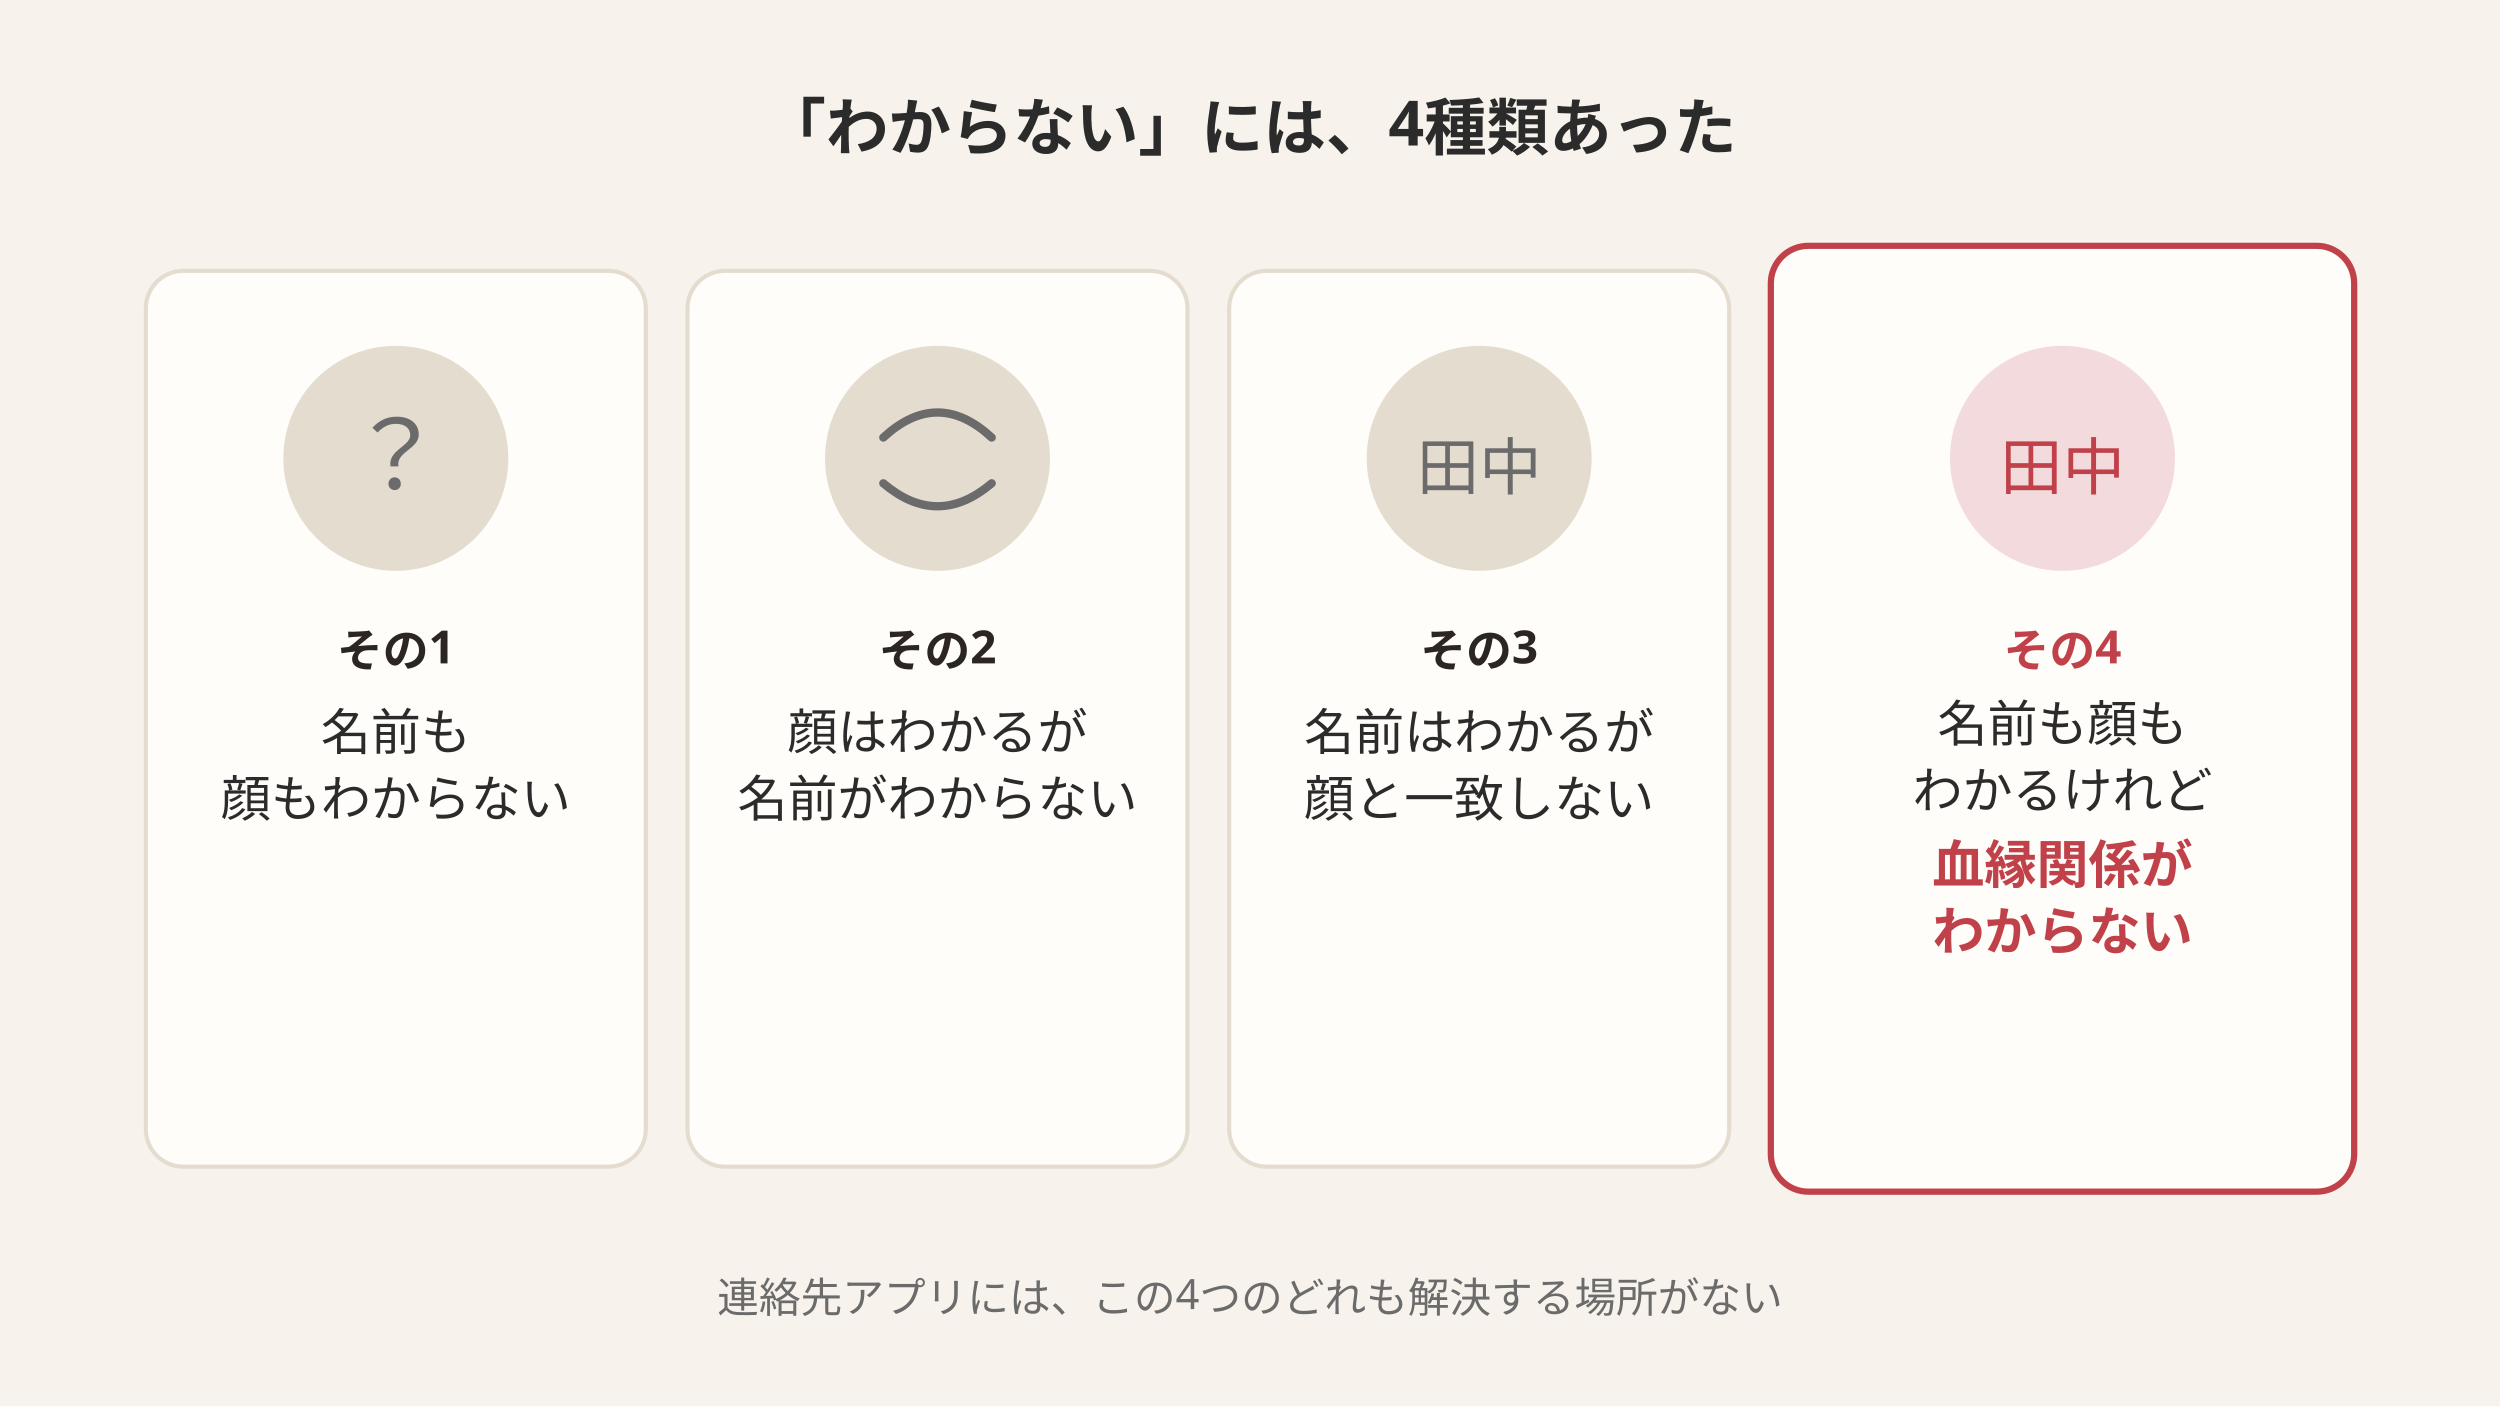
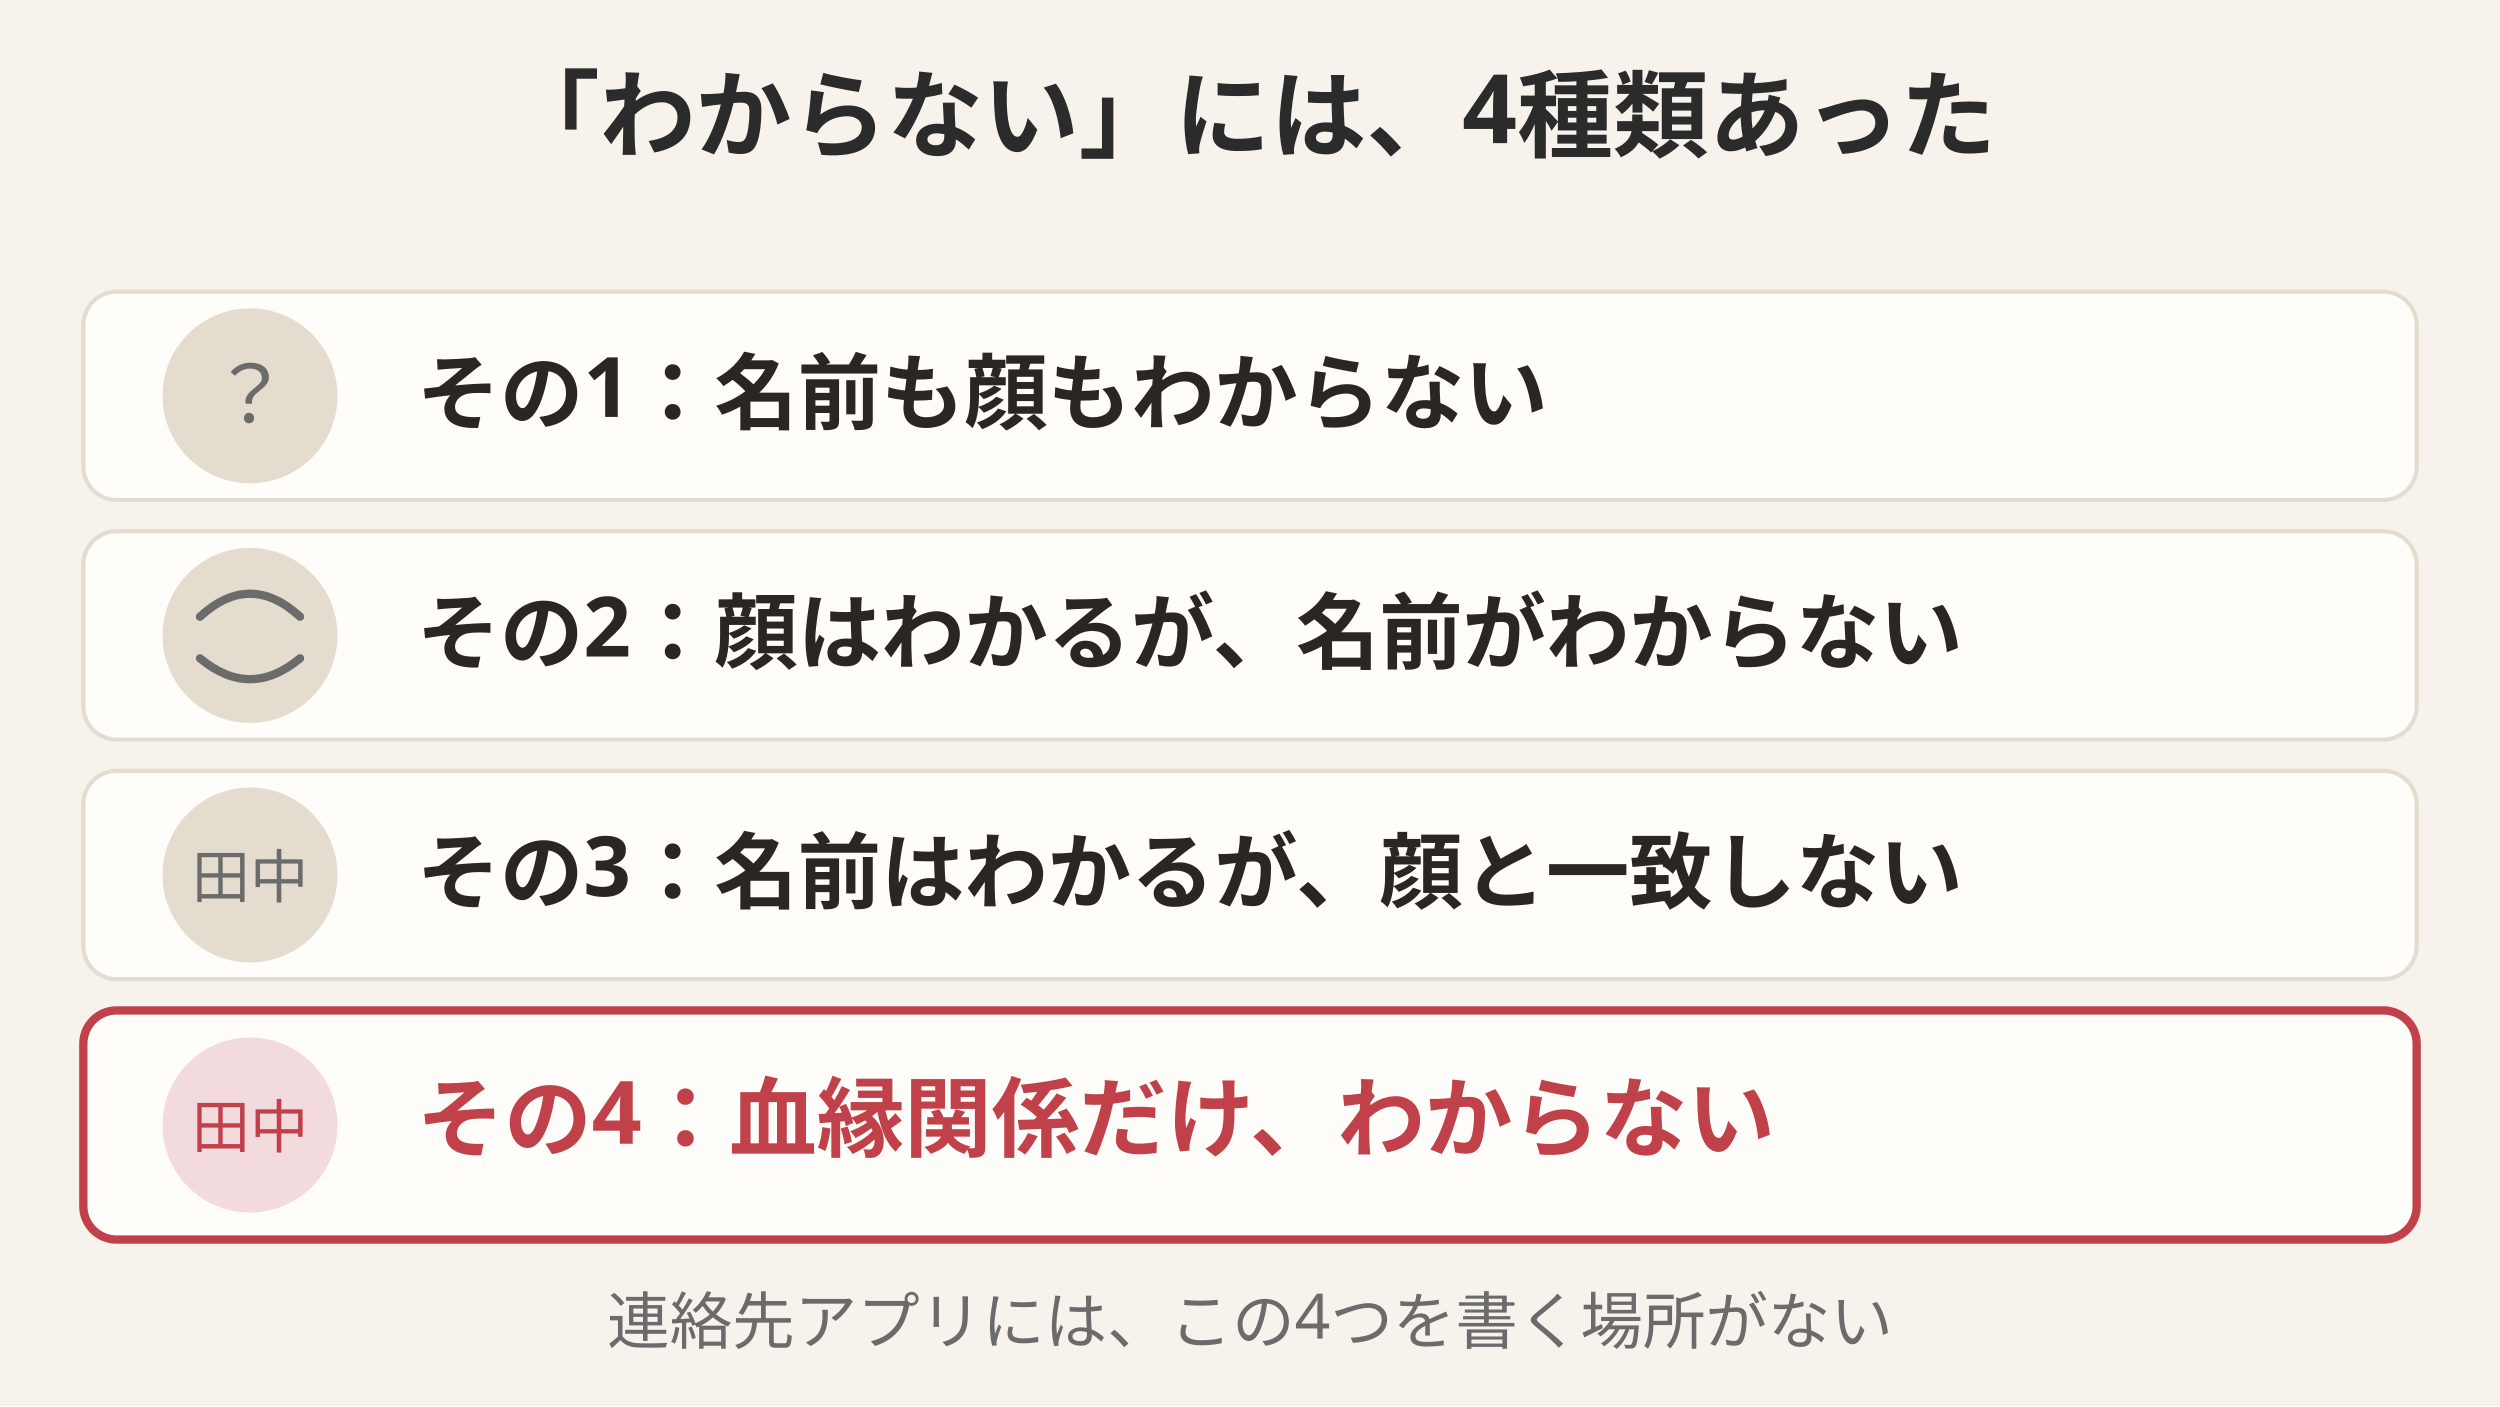
<svg xmlns="http://www.w3.org/2000/svg" width="1200" height="675" viewBox="0 0 1200 675">
  <defs>
-     <style>
-   text{font-family:"IPAGothic","IPAPGothic",sans-serif;}
- </style>
+     <style>text{font-family:"IPAGothic","IPAPGothic",sans-serif;}</style>
  </defs>
  <rect width="1200" height="675" fill="#f7f3ec" />
-   <text x="600" y="72" text-anchor="middle" font-size="30" fill="#2b2b2b" font-weight="bold">「わからない」には、4種類あった</text>
+   <text x="600" y="72" text-anchor="middle" font-size="46" fill="#2b2b2b" font-weight="bold">「わからない」には、4種類あった</text>
  <g>
-     <rect x="70" y="130" width="240" height="430" rx="18" fill="#fffdf9" stroke="#e4ddcf" stroke-width="2" />
-     <circle cx="190" cy="220" r="54" fill="#e4ddcf" />
-     <text x="190" y="235" text-anchor="middle" font-size="46" fill="#6b6b6b">？</text>
-     <text x="190" y="320" text-anchor="middle" font-size="22" fill="#2b2622" font-weight="bold">その1</text>
-     <text x="190" y="360" text-anchor="middle" font-size="24" fill="#2b2b2b">名前も</text>
-     <text x="190" y="392" text-anchor="middle" font-size="24" fill="#2b2b2b">顔もわからない</text>
-     <rect x="330" y="130" width="240" height="430" rx="18" fill="#fffdf9" stroke="#e4ddcf" stroke-width="2" />
-     <circle cx="450" cy="220" r="54" fill="#e4ddcf" />
-     <path d="M424 210 q26 -24 52 0 M424 232 q26 22 52 0" stroke="#6b6b6b" stroke-width="4" fill="none" stroke-linecap="round" />
-     <text x="450" y="320" text-anchor="middle" font-size="22" fill="#2b2622" font-weight="bold">その2</text>
-     <text x="450" y="360" text-anchor="middle" font-size="24" fill="#2b2b2b">顔はわかるが</text>
-     <text x="450" y="392" text-anchor="middle" font-size="24" fill="#2b2b2b">名前がわからない</text>
-     <rect x="590" y="130" width="240" height="430" rx="18" fill="#fffdf9" stroke="#e4ddcf" stroke-width="2" />
-     <circle cx="710" cy="220" r="54" fill="#e4ddcf" />
-     <text x="710" y="235" text-anchor="middle" font-size="30" fill="#6b6b6b">田中</text>
-     <text x="710" y="320" text-anchor="middle" font-size="22" fill="#2b2622" font-weight="bold">その3</text>
-     <text x="710" y="360" text-anchor="middle" font-size="24" fill="#2b2b2b">名前はわかるが</text>
-     <text x="710" y="392" text-anchor="middle" font-size="24" fill="#2b2b2b">顔と一致しない</text>
-     <rect x="850" y="118" width="280" height="454" rx="18" fill="#fffdf9" stroke="#c0414a" stroke-width="3" />
-     <circle cx="990" cy="220" r="54" fill="#f3dadc" />
-     <text x="990" y="235" text-anchor="middle" font-size="30" fill="#c0414a">田中</text>
-     <text x="990" y="320" text-anchor="middle" font-size="22" fill="#c0414a" font-weight="bold">その4</text>
-     <text x="990" y="356" text-anchor="middle" font-size="24" fill="#2b2b2b">名前も顔も</text>
-     <text x="990" y="388" text-anchor="middle" font-size="24" fill="#2b2b2b">わかるけれど</text>
-     <text x="990" y="424" text-anchor="middle" font-size="25" fill="#c0414a" font-weight="bold">血縁関係が</text>
-     <text x="990" y="456" text-anchor="middle" font-size="25" fill="#c0414a" font-weight="bold">わからない</text>
+     <rect x="40" y="140" width="1120" height="100" rx="16" fill="#fffdf9" stroke="#e4ddcf" stroke-width="2" />
+     <circle cx="120" cy="190" r="42" fill="#e4ddcf" />
+     <text x="120" y="203" text-anchor="middle" font-size="38" fill="#6b6b6b">？</text>
+     <text x="200" y="203" font-size="40" fill="#2b2622" font-weight="bold">その1：名前も顔もわからない</text>
  </g>
-   <text x="600" y="630" text-anchor="middle" font-size="20" fill="#6b6b6b">連絡先アプリには、この4つのどれも解決する場所がない</text>
+   <g>
+     <rect x="40" y="255" width="1120" height="100" rx="16" fill="#fffdf9" stroke="#e4ddcf" stroke-width="2" />
+     <circle cx="120" cy="305" r="42" fill="#e4ddcf" />
+     <path d="M96 296 q24 -22 48 0 M96 316 q24 20 48 0" stroke="#6b6b6b" stroke-width="4" fill="none" stroke-linecap="round" />
+     <text x="200" y="318" font-size="40" fill="#2b2622" font-weight="bold">その2：顔はわかるが、名前がわからない</text>
+   </g>
+   <g>
+     <rect x="40" y="370" width="1120" height="100" rx="16" fill="#fffdf9" stroke="#e4ddcf" stroke-width="2" />
+     <circle cx="120" cy="420" r="42" fill="#e4ddcf" />
+     <text x="120" y="431" text-anchor="middle" font-size="28" fill="#6b6b6b">田中</text>
+     <text x="200" y="433" font-size="40" fill="#2b2622" font-weight="bold">その3：名前はわかるが、顔と一致しない</text>
+   </g>
+   <g>
+     <rect x="40" y="485" width="1120" height="110" rx="16" fill="#fffdf9" stroke="#c0414a" stroke-width="4" />
+     <circle cx="120" cy="540" r="42" fill="#f3dadc" />
+     <text x="120" y="551" text-anchor="middle" font-size="28" fill="#c0414a">田中</text>
+     <text x="200" y="552" font-size="42" fill="#c0414a" font-weight="bold">その4：血縁関係だけ、わからない</text>
+   </g>
+   <text x="600" y="645" text-anchor="middle" font-size="30" fill="#6b6b6b">連絡先アプリには、この4つを書く場所がない</text>
</svg>
